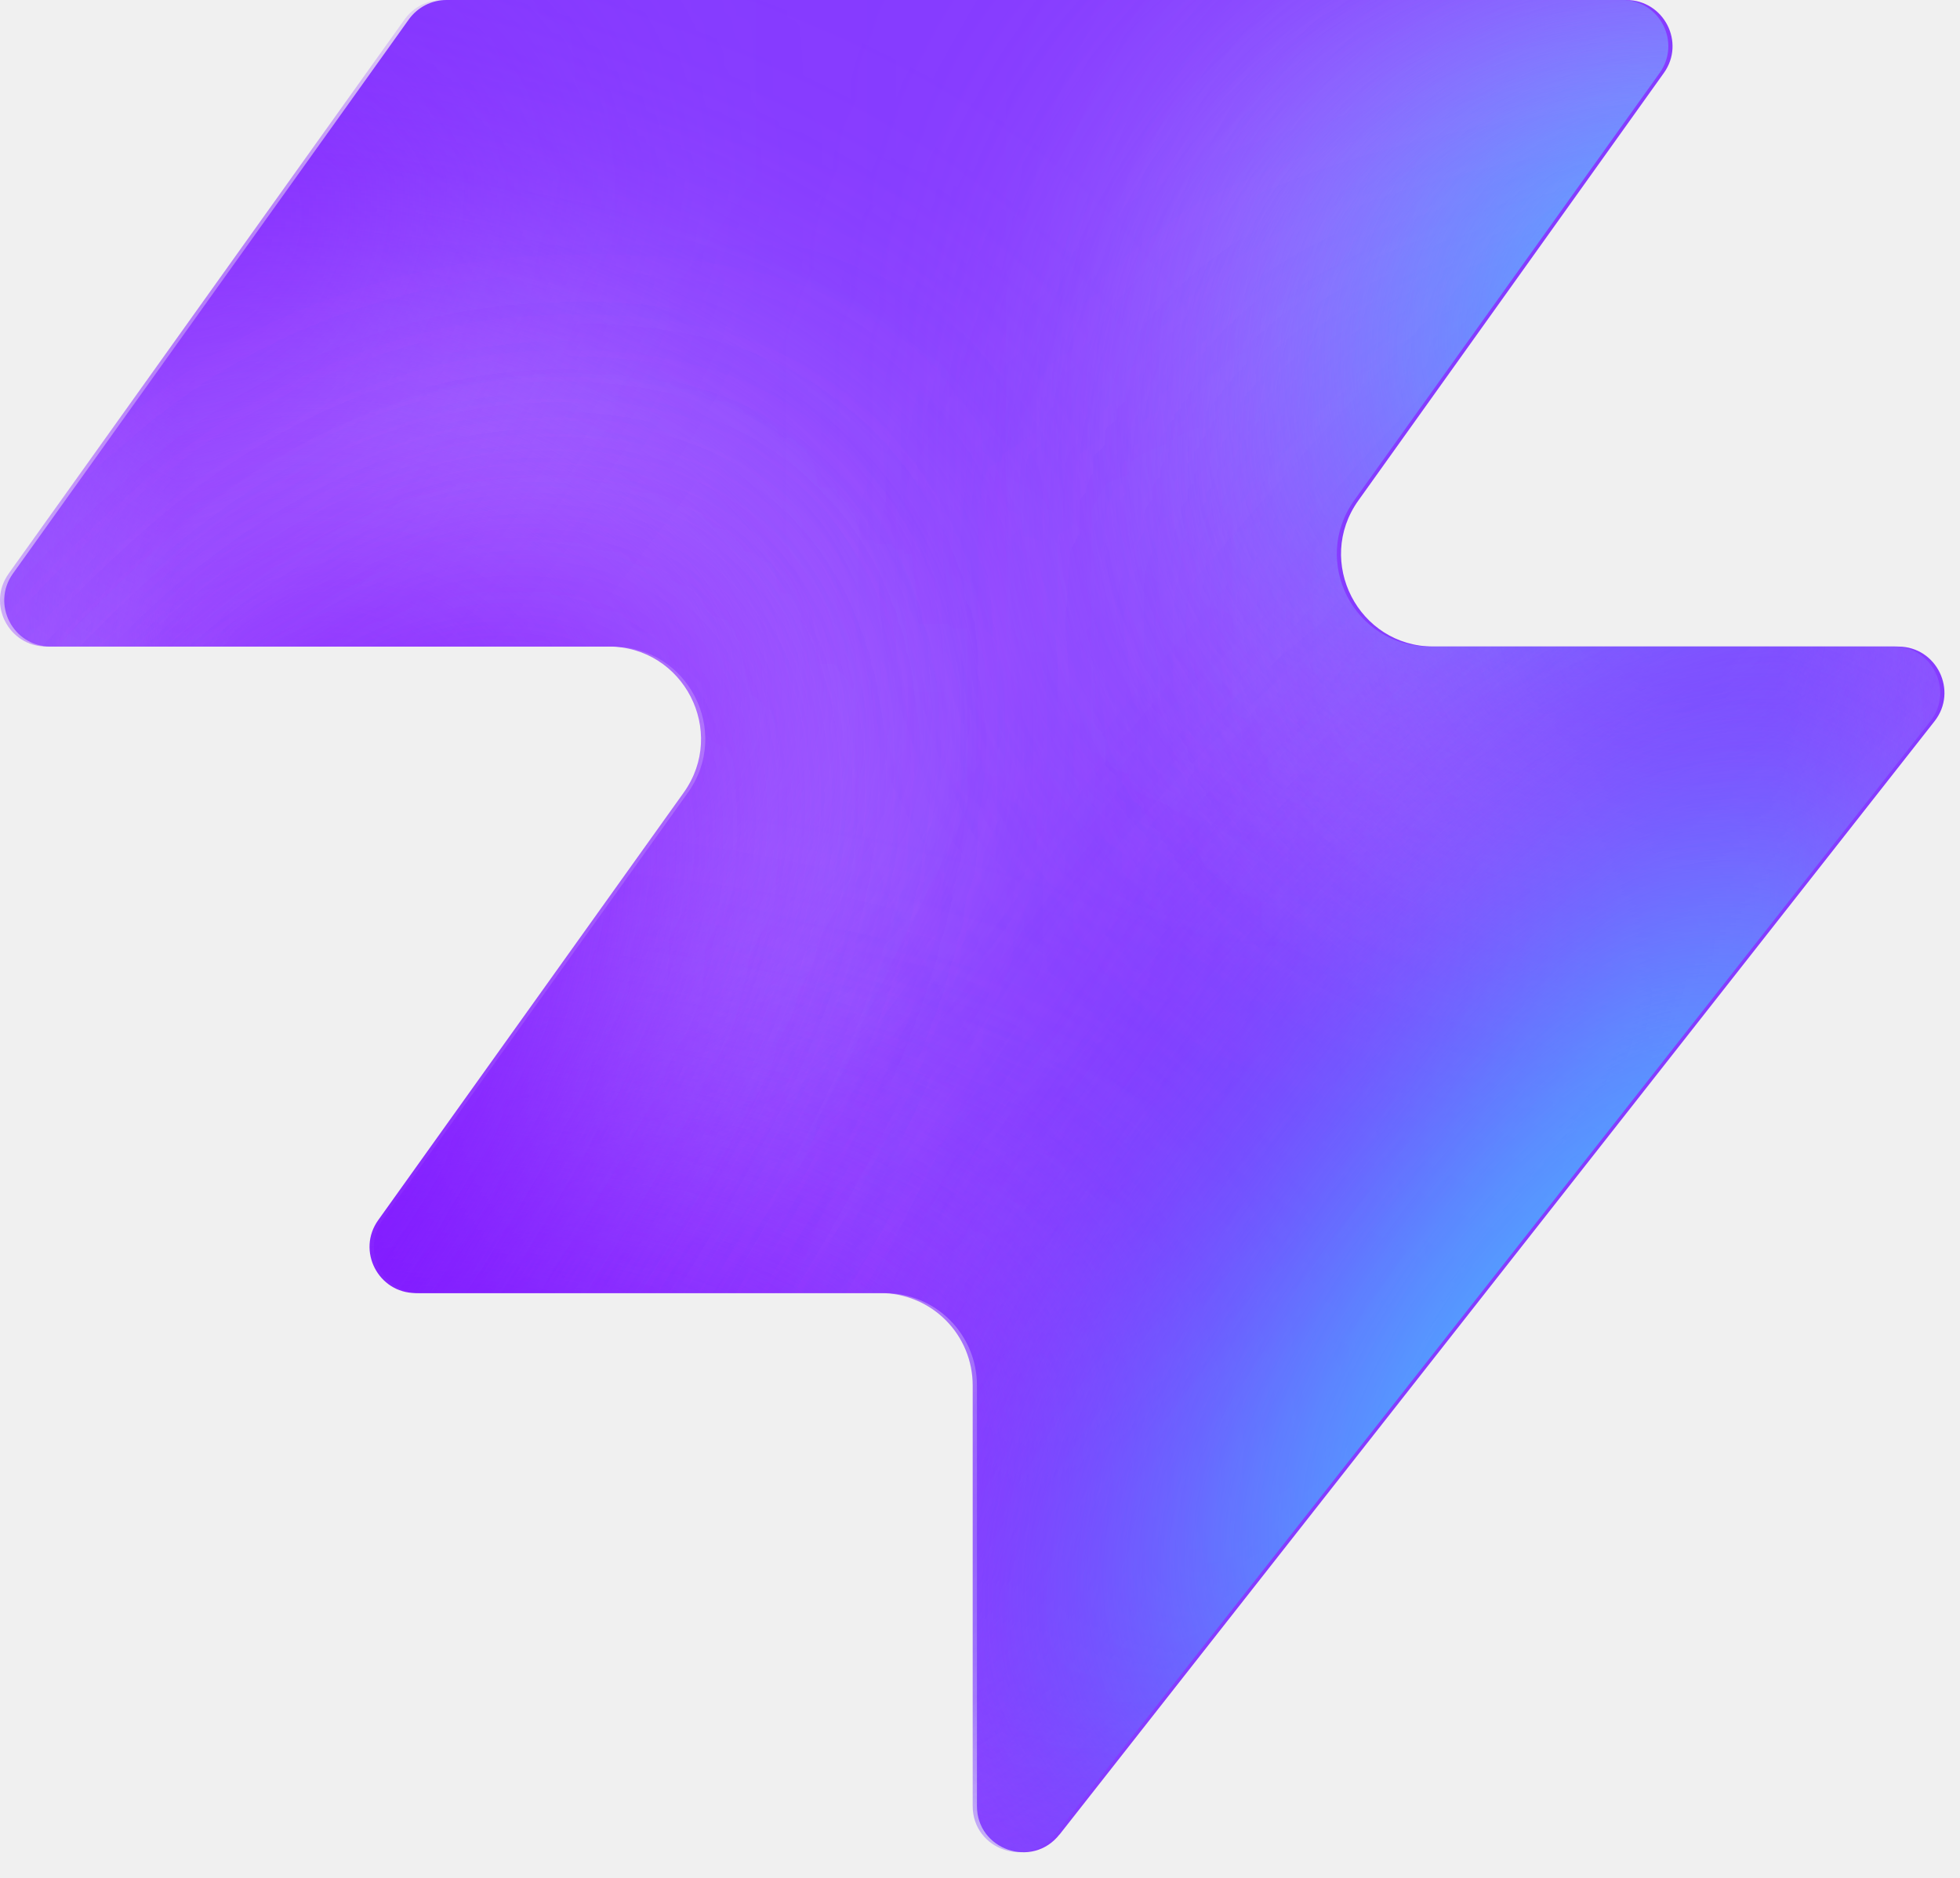
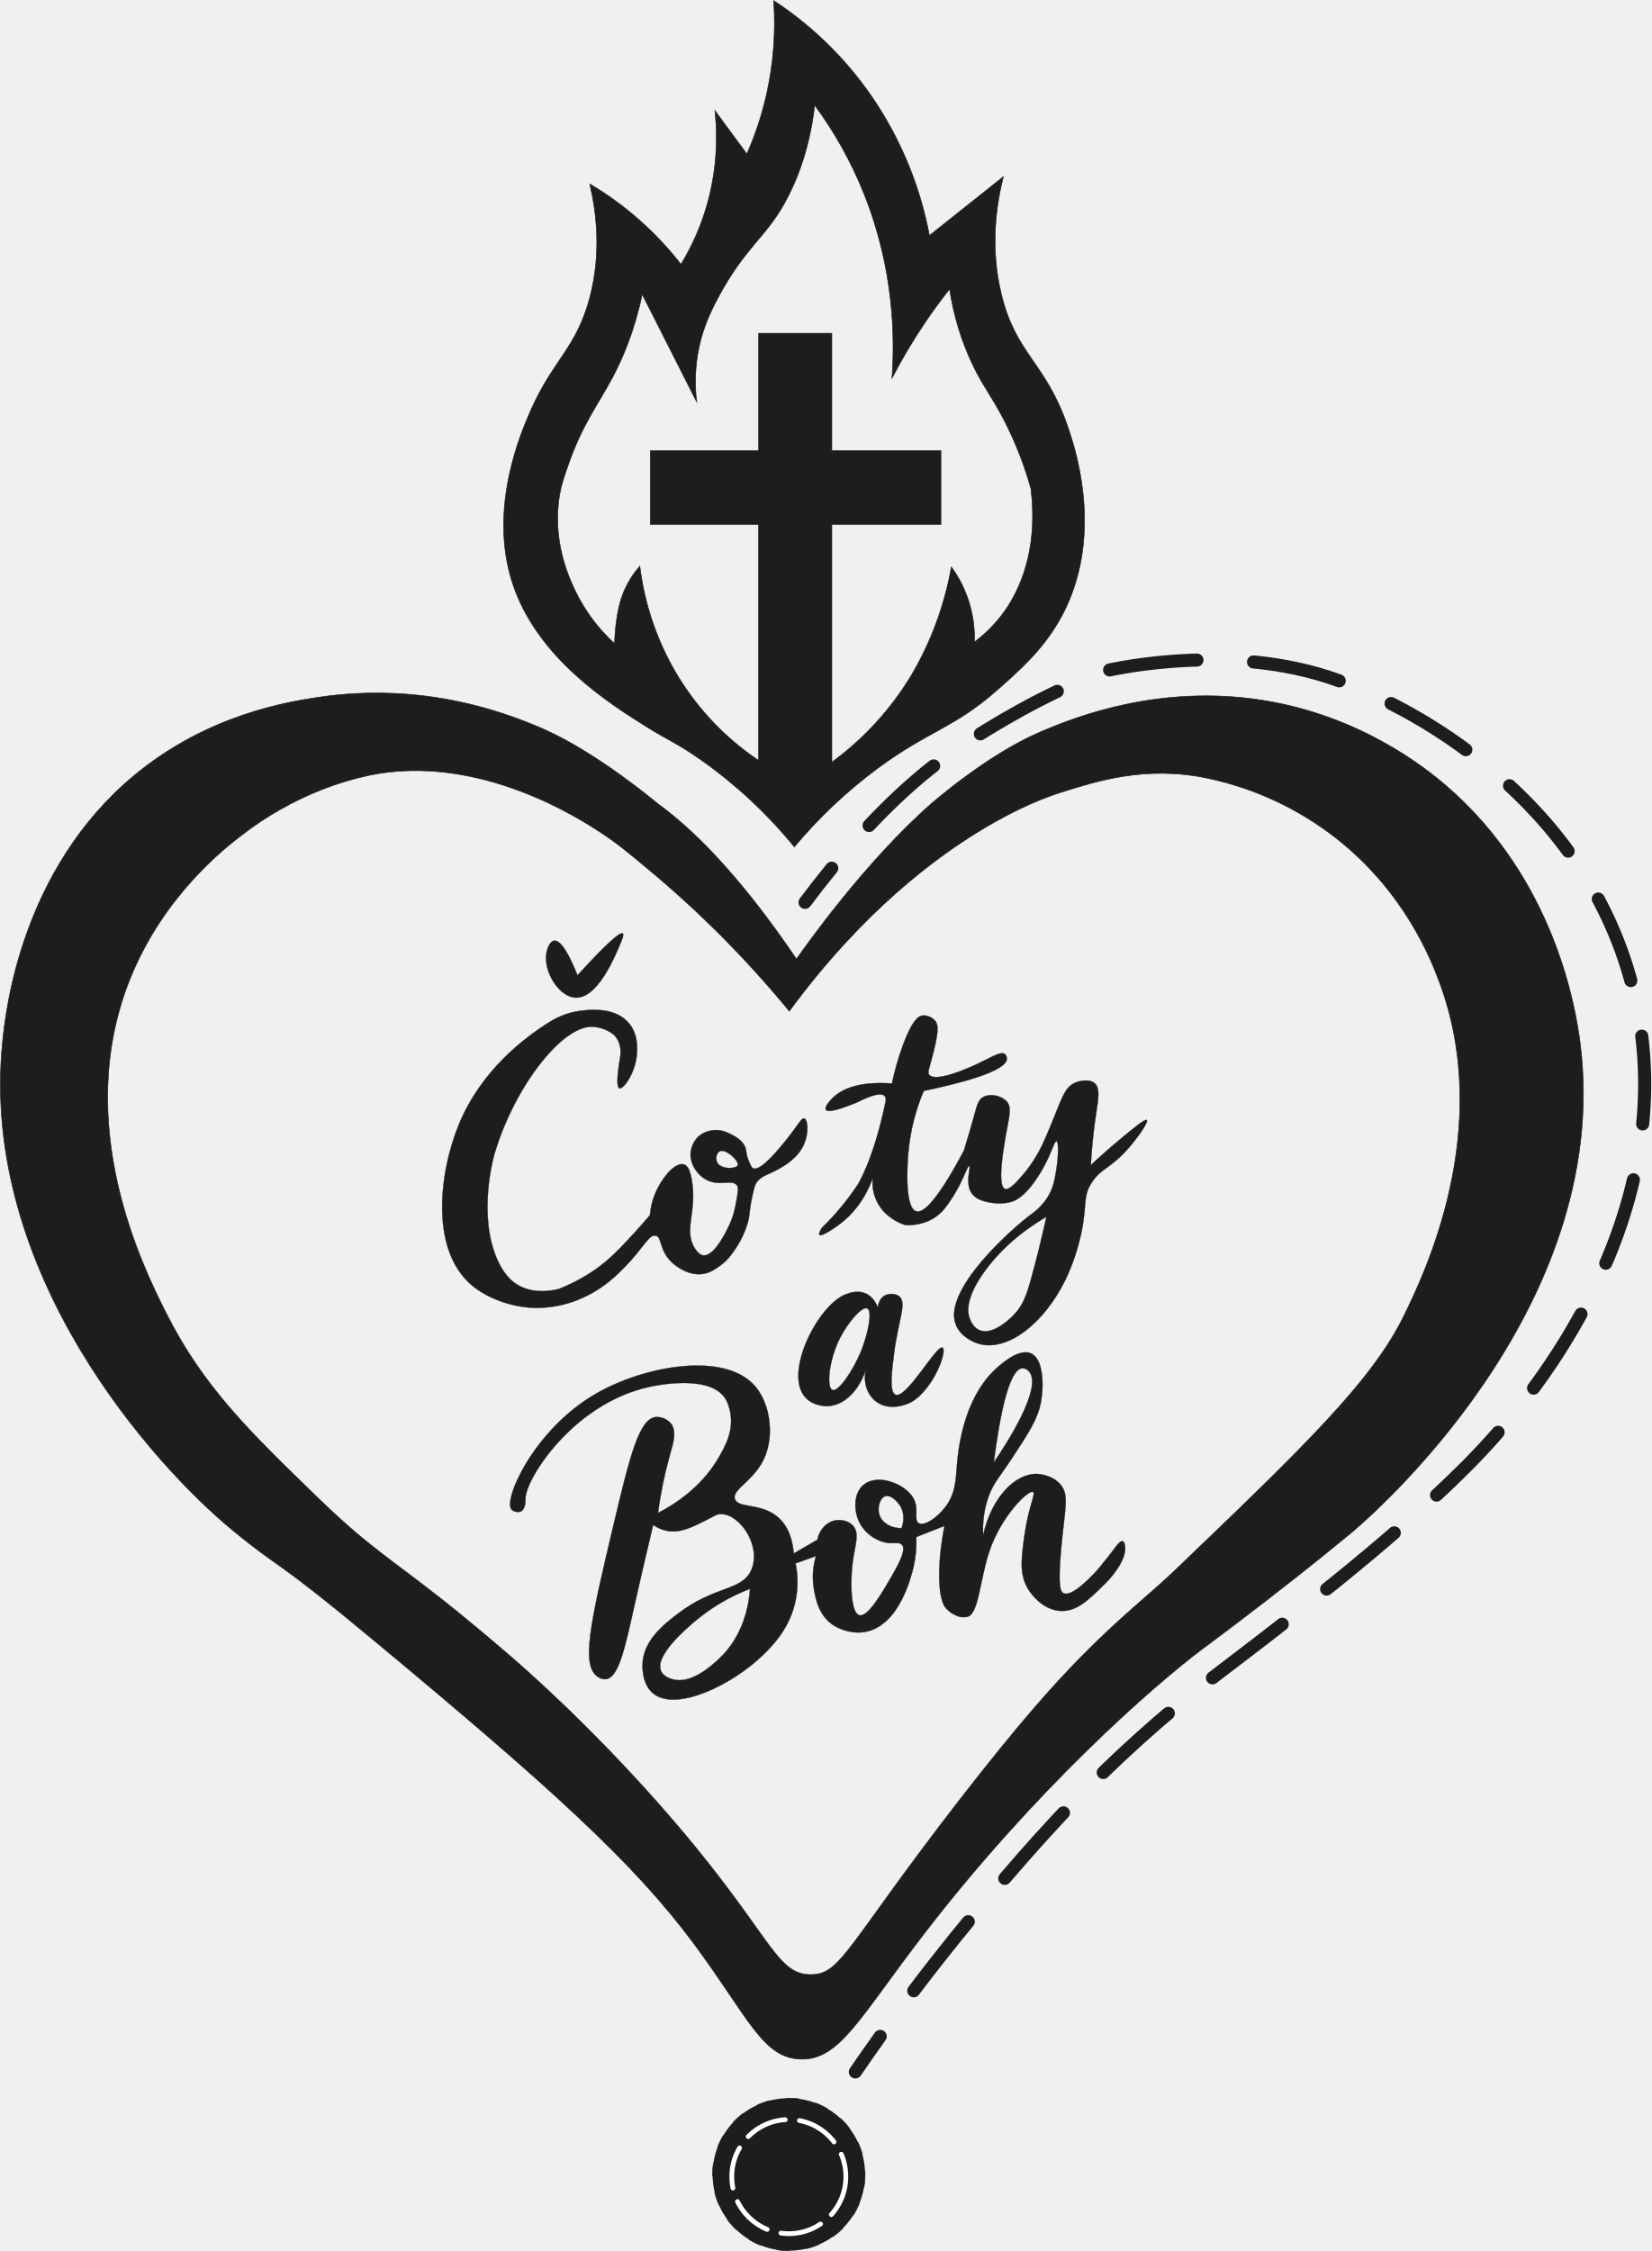
- <svg xmlns="http://www.w3.org/2000/svg" width="48" height="46" fill="none" viewBox="0 0 48 46">
-   <path fill="#863bff" d="M25.946 44.938c-.664.845-2.021.375-2.021-.698V33.937a2.26 2.26 0 0 0-2.262-2.262H10.287c-.92 0-1.456-1.04-.92-1.788l7.48-10.471c1.07-1.497 0-3.578-1.842-3.578H1.237c-.92 0-1.456-1.04-.92-1.788L10.013.474c.214-.297.556-.474.92-.474h28.894c.92 0 1.456 1.04.92 1.788l-7.48 10.471c-1.07 1.498 0 3.579 1.842 3.579h11.377c.943 0 1.473 1.088.89 1.83L25.947 44.94z" style="fill:#863bff;fill:color(display-p3 .525 .23 1);fill-opacity:1" />
-   <mask id="a" width="48" height="46" x="0" y="0" maskUnits="userSpaceOnUse" style="mask-type:alpha">
-     <path fill="#000" d="M25.842 44.938c-.664.844-2.021.375-2.021-.698V33.937a2.26 2.26 0 0 0-2.262-2.262H10.183c-.92 0-1.456-1.04-.92-1.788l7.48-10.471c1.07-1.498 0-3.579-1.842-3.579H1.133c-.92 0-1.456-1.04-.92-1.787L9.91.473c.214-.297.556-.474.92-.474h28.894c.92 0 1.456 1.04.92 1.788l-7.48 10.471c-1.07 1.498 0 3.578 1.842 3.578h11.377c.943 0 1.473 1.088.89 1.832L25.843 44.94z" style="fill:#000;fill-opacity:1" />
-   </mask>
-   <g mask="url(#a)">
-     <g filter="url(#b)">
-       <ellipse cx="5.508" cy="14.704" fill="#ede6ff" rx="5.508" ry="14.704" style="fill:#ede6ff;fill:color(display-p3 .927 .903 1);fill-opacity:1" transform="matrix(.00324 1 1 -.00324 -4.47 31.516)" />
-     </g>
-     <g filter="url(#c)">
-       <ellipse cx="10.399" cy="29.851" fill="#ede6ff" rx="10.399" ry="29.851" style="fill:#ede6ff;fill:color(display-p3 .927 .903 1);fill-opacity:1" transform="matrix(.00324 1 1 -.00324 -39.328 7.883)" />
-     </g>
-     <g filter="url(#d)">
-       <ellipse cx="5.508" cy="30.487" fill="#7e14ff" rx="5.508" ry="30.487" style="fill:#7e14ff;fill:color(display-p3 .492 .077 1);fill-opacity:1" transform="rotate(89.814 -25.913 -14.639)scale(1 -1)" />
-     </g>
-     <g filter="url(#e)">
-       <ellipse cx="5.508" cy="30.599" fill="#7e14ff" rx="5.508" ry="30.599" style="fill:#7e14ff;fill:color(display-p3 .492 .077 1);fill-opacity:1" transform="rotate(89.814 -32.644 -3.334)scale(1 -1)" />
-     </g>
-     <g filter="url(#f)">
-       <ellipse cx="5.508" cy="30.599" fill="#7e14ff" rx="5.508" ry="30.599" style="fill:#7e14ff;fill:color(display-p3 .492 .077 1);fill-opacity:1" transform="matrix(.00324 1 1 -.00324 -34.34 30.47)" />
-     </g>
-     <g filter="url(#g)">
-       <ellipse cx="14.072" cy="22.078" fill="#ede6ff" rx="14.072" ry="22.078" style="fill:#ede6ff;fill:color(display-p3 .927 .903 1);fill-opacity:1" transform="rotate(93.35 24.506 48.493)scale(-1 1)" />
-     </g>
-     <g filter="url(#h)">
-       <ellipse cx="3.47" cy="21.501" fill="#7e14ff" rx="3.47" ry="21.501" style="fill:#7e14ff;fill:color(display-p3 .492 .077 1);fill-opacity:1" transform="rotate(89.009 28.708 47.59)scale(-1 1)" />
-     </g>
-     <g filter="url(#i)">
-       <ellipse cx="3.47" cy="21.501" fill="#7e14ff" rx="3.47" ry="21.501" style="fill:#7e14ff;fill:color(display-p3 .492 .077 1);fill-opacity:1" transform="rotate(89.009 28.708 47.59)scale(-1 1)" />
-     </g>
-     <g filter="url(#j)">
-       <ellipse cx=".387" cy="8.972" fill="#7e14ff" rx="4.407" ry="29.108" style="fill:#7e14ff;fill:color(display-p3 .492 .077 1);fill-opacity:1" transform="rotate(39.51 .387 8.972)" />
-     </g>
-     <g filter="url(#k)">
-       <ellipse cx="47.523" cy="-6.092" fill="#7e14ff" rx="4.407" ry="29.108" style="fill:#7e14ff;fill:color(display-p3 .492 .077 1);fill-opacity:1" transform="rotate(37.892 47.523 -6.092)" />
-     </g>
-     <g filter="url(#l)">
-       <ellipse cx="41.412" cy="6.333" fill="#47bfff" rx="5.971" ry="9.665" style="fill:#47bfff;fill:color(display-p3 .28 .748 1);fill-opacity:1" transform="rotate(37.892 41.412 6.333)" />
-     </g>
-     <g filter="url(#m)">
-       <ellipse cx="-1.879" cy="38.332" fill="#7e14ff" rx="4.407" ry="29.108" style="fill:#7e14ff;fill:color(display-p3 .492 .077 1);fill-opacity:1" transform="rotate(37.892 -1.88 38.332)" />
-     </g>
-     <g filter="url(#n)">
-       <ellipse cx="-1.879" cy="38.332" fill="#7e14ff" rx="4.407" ry="29.108" style="fill:#7e14ff;fill:color(display-p3 .492 .077 1);fill-opacity:1" transform="rotate(37.892 -1.88 38.332)" />
-     </g>
-     <g filter="url(#o)">
-       <ellipse cx="35.651" cy="29.907" fill="#7e14ff" rx="4.407" ry="29.108" style="fill:#7e14ff;fill:color(display-p3 .492 .077 1);fill-opacity:1" transform="rotate(37.892 35.651 29.907)" />
-     </g>
-     <g filter="url(#p)">
-       <ellipse cx="38.418" cy="32.4" fill="#47bfff" rx="5.971" ry="15.297" style="fill:#47bfff;fill:color(display-p3 .28 .748 1);fill-opacity:1" transform="rotate(37.892 38.418 32.4)" />
-     </g>
-   </g>
+ <svg xmlns="http://www.w3.org/2000/svg" id="Vrstva_1" data-name="Vrstva 1" viewBox="0 0 1388.84 1893.03">
  <defs>
-     <filter id="b" width="60.045" height="41.654" x="-19.77" y="16.149" color-interpolation-filters="sRGB" filterUnits="userSpaceOnUse">
-       <feFlood flood-opacity="0" result="BackgroundImageFix" />
-       <feBlend in="SourceGraphic" in2="BackgroundImageFix" result="shape" />
-       <feGaussianBlur result="effect1_foregroundBlur_2002_17158" stdDeviation="7.659" />
-     </filter>
-     <filter id="c" width="90.34" height="51.437" x="-54.613" y="-7.533" color-interpolation-filters="sRGB" filterUnits="userSpaceOnUse">
-       <feFlood flood-opacity="0" result="BackgroundImageFix" />
-       <feBlend in="SourceGraphic" in2="BackgroundImageFix" result="shape" />
-       <feGaussianBlur result="effect1_foregroundBlur_2002_17158" stdDeviation="7.659" />
-     </filter>
-     <filter id="d" width="79.355" height="29.4" x="-49.64" y="2.03" color-interpolation-filters="sRGB" filterUnits="userSpaceOnUse">
-       <feFlood flood-opacity="0" result="BackgroundImageFix" />
-       <feBlend in="SourceGraphic" in2="BackgroundImageFix" result="shape" />
-       <feGaussianBlur result="effect1_foregroundBlur_2002_17158" stdDeviation="4.596" />
-     </filter>
-     <filter id="e" width="79.579" height="29.4" x="-45.045" y="20.029" color-interpolation-filters="sRGB" filterUnits="userSpaceOnUse">
-       <feFlood flood-opacity="0" result="BackgroundImageFix" />
-       <feBlend in="SourceGraphic" in2="BackgroundImageFix" result="shape" />
-       <feGaussianBlur result="effect1_foregroundBlur_2002_17158" stdDeviation="4.596" />
-     </filter>
-     <filter id="f" width="79.579" height="29.4" x="-43.513" y="21.178" color-interpolation-filters="sRGB" filterUnits="userSpaceOnUse">
-       <feFlood flood-opacity="0" result="BackgroundImageFix" />
-       <feBlend in="SourceGraphic" in2="BackgroundImageFix" result="shape" />
-       <feGaussianBlur result="effect1_foregroundBlur_2002_17158" stdDeviation="4.596" />
-     </filter>
-     <filter id="g" width="74.749" height="58.852" x="15.756" y="-17.901" color-interpolation-filters="sRGB" filterUnits="userSpaceOnUse">
-       <feFlood flood-opacity="0" result="BackgroundImageFix" />
-       <feBlend in="SourceGraphic" in2="BackgroundImageFix" result="shape" />
-       <feGaussianBlur result="effect1_foregroundBlur_2002_17158" stdDeviation="7.659" />
-     </filter>
-     <filter id="h" width="61.377" height="25.362" x="23.548" y="2.284" color-interpolation-filters="sRGB" filterUnits="userSpaceOnUse">
-       <feFlood flood-opacity="0" result="BackgroundImageFix" />
-       <feBlend in="SourceGraphic" in2="BackgroundImageFix" result="shape" />
-       <feGaussianBlur result="effect1_foregroundBlur_2002_17158" stdDeviation="4.596" />
-     </filter>
-     <filter id="i" width="61.377" height="25.362" x="23.548" y="2.284" color-interpolation-filters="sRGB" filterUnits="userSpaceOnUse">
-       <feFlood flood-opacity="0" result="BackgroundImageFix" />
-       <feBlend in="SourceGraphic" in2="BackgroundImageFix" result="shape" />
-       <feGaussianBlur result="effect1_foregroundBlur_2002_17158" stdDeviation="4.596" />
-     </filter>
-     <filter id="j" width="56.045" height="63.649" x="-27.636" y="-22.853" color-interpolation-filters="sRGB" filterUnits="userSpaceOnUse">
-       <feFlood flood-opacity="0" result="BackgroundImageFix" />
-       <feBlend in="SourceGraphic" in2="BackgroundImageFix" result="shape" />
-       <feGaussianBlur result="effect1_foregroundBlur_2002_17158" stdDeviation="4.596" />
-     </filter>
-     <filter id="k" width="54.814" height="64.646" x="20.116" y="-38.415" color-interpolation-filters="sRGB" filterUnits="userSpaceOnUse">
-       <feFlood flood-opacity="0" result="BackgroundImageFix" />
-       <feBlend in="SourceGraphic" in2="BackgroundImageFix" result="shape" />
-       <feGaussianBlur result="effect1_foregroundBlur_2002_17158" stdDeviation="4.596" />
-     </filter>
-     <filter id="l" width="33.541" height="35.313" x="24.641" y="-11.323" color-interpolation-filters="sRGB" filterUnits="userSpaceOnUse">
-       <feFlood flood-opacity="0" result="BackgroundImageFix" />
-       <feBlend in="SourceGraphic" in2="BackgroundImageFix" result="shape" />
-       <feGaussianBlur result="effect1_foregroundBlur_2002_17158" stdDeviation="4.596" />
-     </filter>
-     <filter id="m" width="54.814" height="64.646" x="-29.286" y="6.009" color-interpolation-filters="sRGB" filterUnits="userSpaceOnUse">
-       <feFlood flood-opacity="0" result="BackgroundImageFix" />
-       <feBlend in="SourceGraphic" in2="BackgroundImageFix" result="shape" />
-       <feGaussianBlur result="effect1_foregroundBlur_2002_17158" stdDeviation="4.596" />
-     </filter>
-     <filter id="n" width="54.814" height="64.646" x="-29.286" y="6.009" color-interpolation-filters="sRGB" filterUnits="userSpaceOnUse">
-       <feFlood flood-opacity="0" result="BackgroundImageFix" />
-       <feBlend in="SourceGraphic" in2="BackgroundImageFix" result="shape" />
-       <feGaussianBlur result="effect1_foregroundBlur_2002_17158" stdDeviation="4.596" />
-     </filter>
-     <filter id="o" width="54.814" height="64.646" x="8.244" y="-2.416" color-interpolation-filters="sRGB" filterUnits="userSpaceOnUse">
-       <feFlood flood-opacity="0" result="BackgroundImageFix" />
-       <feBlend in="SourceGraphic" in2="BackgroundImageFix" result="shape" />
-       <feGaussianBlur result="effect1_foregroundBlur_2002_17158" stdDeviation="4.596" />
-     </filter>
-     <filter id="p" width="39.409" height="43.623" x="18.713" y="10.588" color-interpolation-filters="sRGB" filterUnits="userSpaceOnUse">
-       <feFlood flood-opacity="0" result="BackgroundImageFix" />
-       <feBlend in="SourceGraphic" in2="BackgroundImageFix" result="shape" />
-       <feGaussianBlur result="effect1_foregroundBlur_2002_17158" stdDeviation="4.596" />
-     </filter>
+     <style>.cls-1,.cls-4,.cls-5,.cls-6{fill:#1d1d1b;}.cls-1,.cls-2,.cls-3,.cls-4,.cls-5{stroke:#1d1d1b;}.cls-1,.cls-2,.cls-3,.cls-4{stroke-miterlimit:10;}.cls-1,.cls-5{stroke-width:0.5px;}.cls-2,.cls-3{fill:none;stroke-width:11px;}.cls-2,.cls-3,.cls-5,.cls-6{stroke-linecap:round;}.cls-3{stroke-dasharray:74 47.64;}.cls-4{stroke-width:0.25px;}.cls-5,.cls-6{stroke-linejoin:round;}.cls-5{stroke-dasharray:11 14;}.cls-6{stroke:#fff;stroke-width:4px;stroke-dasharray:35 12;}</style>
  </defs>
+   <path class="cls-1" d="M1057.66,449.14V350.37H996.11v98.77H905v61.93h91.09V709.64a228.45,228.45,0,0,1-73-79.8,234.47,234.47,0,0,1-26.92-83.63,78.52,78.52,0,0,0-15.6,27.16c-5.38,16.63-5.64,38-5.64,38h0a146,146,0,0,1-33.28-44.85c-5.11-10.73-19.57-42.16-12.84-80.7,1.42-8.14,3.27-13.5,7-24.23,11.86-34.4,25.46-51.6,37.33-73.86,8.32-15.63,18.43-38.7,25.05-70.12l41.88,82.7L944,408a141.21,141.21,0,0,1,.83-39.75c3.18-19.34,9.83-34,16.92-47.34,22.61-42.46,40.23-51.05,56.25-80.09,9.44-17.12,20.87-43.84,25.26-82.27A336.89,336.89,0,0,1,1084.7,233c25.45,63.59,26,121.29,23.56,155.2A462.71,462.71,0,0,1,1136,341.5c6.93-10.27,13.9-19.7,20.74-28.32A225.55,225.55,0,0,0,1176,376.64c9,18.77,16,26.34,26.83,47.41a301.41,301.41,0,0,1,22.28,57c5.64,46.23-6.22,78.47-19.49,99.16a117.16,117.16,0,0,1-28,29.81,102.17,102.17,0,0,0-4.56-33.6,100.67,100.67,0,0,0-14.85-29.52c-1.08,6.06-2.74,14.22-5.31,23.71a271,271,0,0,1-28.09,67,252.42,252.42,0,0,1-67.14,73.52V511.07h91.75V449.14ZM854.09,224.81c5.44,23.32,10,57.74,0,95.53-11.21,42.52-31,52.46-49.6,94.75-7.9,18-35.84,81.63-15.69,144.59,20.41,63.78,82.35,102.47,113.73,122.06,17,10.63,24.79,13.16,45.05,27.38a395,395,0,0,1,78.56,73.19,409.61,409.61,0,0,1,70-66c43.49-32.17,63.7-33.34,100.78-66,22-19.41,45.49-40.09,60.15-74.64,27.11-63.89,4.82-129.71-.67-145.93-18.79-55.48-43.87-61-56.24-112.65-9.45-39.45-4.1-74.89,1.77-98.39l-62.17,49.48h0a307.83,307.83,0,0,0-43-108.57,298.45,298.45,0,0,0-88-89,274.42,274.42,0,0,1-6.13,79.41,271,271,0,0,1-16.43,49.55l-26.88-36.5a207.36,207.36,0,0,1-6.72,79.64,203,203,0,0,1-21.81,49.67,275.12,275.12,0,0,0-76.65-67.56Z" transform="translate(-358.03 -70.11)" />
+   <path class="cls-1" d="M1040.43,1730.71c-31.6.47-33.47-36.57-129.55-144.92-59.91-67.58-112.6-113.41-124.25-123.45-36.66-31.59-58.14-48.16-58.14-48.16-43.07-33.88-61.12-43.73-103.33-84.65-56.77-55-96.28-93.1-127.69-155.75-18.76-37.41-79.48-158.51-29.75-281.2,28-69.11,79-109,93.24-119.85a275.92,275.92,0,0,1,67.88-38.65,259.91,259.91,0,0,1,40.67-12.17c91.78-18.48,177.26,37.5,193.32,48,14,9.14,22.79,16.48,40.43,31.18a890.63,890.63,0,0,1,118.66,119.35c62.61-85.26,124.29-129.55,158.8-150.77,33.37-20.53,57.67-29.6,73.69-34.48,24.8-7.57,67-21.76,119.46-10.57a264.32,264.32,0,0,1,108.56,50.82c57.15,45.13,79,101.24,86,119.85,46.85,124.84-13.14,247.74-29.5,281.2-26.83,54.89-82.64,108.91-193.16,214.71-20.43,19.56-45.72,38.75-80.13,74-21.26,21.81-49.23,52.41-101,119.18C1070.2,1706.37,1065.8,1730.33,1040.43,1730.71Zm331-275.42c7-5.24,37.71-27.9,79.09-60.57,12.78-10.08,26-20.76,43.35-35,12.06-9.92,221.37-187,193.33-411.62-3.68-29.44-21.28-138.53-113-217.38-18.76-16.12-72.43-58.33-152.68-71.46-88.2-14.43-159.5,14.29-184.6,24.75l-.87.37s-2.07.87-4.15,1.79l-.63.28c-43.58,18.92-89.83,59.42-89.83,59.42-56,49.11-106.81,121.22-113.49,130.78-41.66-61.33-80.55-104.47-116.84-130.78h0c-.21-.18-50-42.21-95.15-62.26q-2.7-1.19-4.54-2l-.87-.36c-27.34-11.4-95.66-38-184.6-24.75-26.4,3.92-93.38,14.71-154.66,65.41-95.92,79.37-108.49,199.13-111,223.42-20.54,195.8,129.34,359,193.33,411.62,43.37,35.67,30.43,19,122.44,95.61,145.12,120.74,215.22,184.12,265.66,252.22,45.53,61.48,57.71,96,89.55,97,33,1.1,49.61-34.88,104.43-106C1227.32,1576.83,1326,1489.15,1371.39,1455.29Z" transform="translate(-358.03 -70.11)" />
+   <path class="cls-2" d="M1077.44,1812.56q10.57-15.43,20.93-29.91" transform="translate(-358.03 -70.11)" />
+   <path class="cls-3" d="M1126.58,1744.27c23.92-31.65,46.24-59,65.86-82,31.9-37.36,69.6-81.22,125.58-131.5,38.93-35,63-51.75,98.48-79.17,41.62-32.16,143-110.53,197.62-172.43,25.55-29,162.51-184.19,118.64-372.37C1694.48,742.57,1543.65,661.32,1474,639.1c-90.2-28.78-188-4.42-188.26-4.32l-.36.14-.62.24-.17.07c-52.4,20.7-91.9,45.36-115.95,60.9h0c-31.24,20.18-63.12,48.65-95.65,85.9" transform="translate(-358.03 -70.11)" />
+   <path class="cls-2" d="M1057.63,800.22q-11.19,13.69-22.49,28.75" transform="translate(-358.03 -70.11)" />
+   <path class="cls-4" d="M1082,1207c-6.39,15.41-18.69,33.85-23.76,32.07-5.22-1.83-3.22-25.23,6.52-44.12,6.56-12.73,18.21-26.44,22.63-24.54C1092.18,1172.46,1088,1192.46,1082,1207Zm-12-48.64c-23.43,8-53.83,67.05-34.18,87.39,7,7.27,17.87,6.92,18.59,6.88,13.47-.63,26.09-12.71,31.92-30.85-2.75,11.53,1.6,23,10.5,28.27,10.68,6.39,23.23,1.16,25.33.29,2-.81,7.4-3.32,14.27-11.64,12-14.53,17.51-33.71,14.36-35.28-5.13-2.58-30.19,43.36-39.57,39.6-5.35-2.14-3.15-19.43-1.2-34.72,3.59-28.22,11.15-42.74,4.2-48.08-3-2.27-8.21-2.61-11.92-.64-5.31,2.81-5.87,9.48-5.92,10.26-.78-2.18-3.64-9.32-10.79-12.2C1079.19,1155.06,1072.87,1157.37,1070,1158.35Z" transform="translate(-358.03 -70.11)" />
+   <path class="cls-4" d="M800,1330.25c.08-16.09,39.78-79.78,104.31-93.85,5.86-1.27,48.12-10,62.43,8,3.35,4.22,4.49,9.06,5.19,12,3.9,16.5-4.31,30.83-10,40.42-14.65,24.77-37.33,38.86-50.44,45.64a343.93,343.93,0,0,1,10-48.76c2.73-9.65,6.31-20.57.34-27.1a16.12,16.12,0,0,0-12-4.82c-14.16,1.06-22,32.73-35.68,90.32-20,84.16-27.75,119.24-13,128.37a9.92,9.92,0,0,0,6.29,1.79c11.08-1.13,16.11-25.75,24.6-63.57,3.4-15.16,8.6-38,15.37-66.27a29.64,29.64,0,0,0,14.07,5.46c9.7,1,18.79-3.52,29.85-9,8-3.94,8.94-5.35,12.7-5.46,9.87-.28,17.45,9.08,19.21,11.25,6.92,8.53,12,23.13,6.87,35.35-7.73,18.44-30.16,12.81-62.11,37.28-11.78,9-28.72,22.38-29.51,41.79-.1,2.56-.73,18,9.61,25.71,19.73,14.72,66.6-8.17,92.3-33.43,7.56-7.43,21.91-21.9,26.76-45a77.35,77.35,0,0,0,0-31.5l17.16-6.11a60.31,60.31,0,0,0-1.72,27.64c1.46,8.31,3.91,22.32,16.47,30.54,1.09.7,12.94,8.21,27.11,5.46,28.74-5.58,38.63-47.84,40.15-54.32a94.8,94.8,0,0,0,2.4-25.39l23.67-9.32c-6.88,35.69-5.2,62.84,1.55,69.59a25.61,25.61,0,0,0,11.49,6.91,19.23,19.23,0,0,0,6,0c10-2,10.67-31.82,19-55.91,10.39-29.91,32.64-51,36.37-49.17,2.69,1.32-3.7,12.08-7.1,36.37-2.83,20.2-4.53,33.78,3.67,46.27,2.3,3.49,11.14,15.82,25.39,17.31s24.62-8.78,39.46-23.46c0,0,17.65-17.45,16.13-30.53-.12-1-.47-4.07-2.06-4.5-1.94-.53-4.63,3.09-6.18,5.15-3.27,4.36-8,10.5-14.75,18.63-19.11,20.91-26,21.2-28.82,19.93-2.34-1.07-4.88-4.69-2.06-36.64,3-34.57,7.39-45.75-.69-55-7.2-8.22-18.83-8.66-19.63-8.68-18.34-.45-38.35,20-45.22,51.59a81.74,81.74,0,0,1,4.46-32.3c4.14-11.59,8.67-15.63,19.56-32.14,14.74-22.36,22.11-33.54,24.71-48.21,2.45-13.9,1.94-36.22-8.93-40.5-11.08-4.36-27.94,12-30.65,14.61C1167.92,1248.12,1164,1290,1163,1301c-1.12,12.52-.76,24.67-10,36.66-6.49,8.48-17,15.95-22,13.5s.61-11.88-4.8-21.21c-6.85-11.81-28.75-20.46-40.84-11.89-10.07,7.14-9.53,23.57-3.77,33.75a32.89,32.89,0,0,0,20.72,15.42c7.53,1.65,11.73-.75,14.28,1.93s1.41,9-6.86,23.46c-9.58,16.71-21.74,37.94-29,35.84s-7.51-27.85-5.66-43.23c1.91-15.81,6.51-25.75.17-32.3-3.58-3.7-9.34-5-14-4.3-7.6,1.08-14,7.56-15.72,16.35l-19.9,11.57c-.74-9.25-3.47-22.9-14.41-31.49-14-11-32.08-6.44-35-14.15-2.86-7.55,13.48-14.39,22.65-30.53,11.3-19.9,7.62-48.84-5.49-64.28-25.51-30-93.94-17.41-134.77,6.43-52.06,30.4-78.18,90.12-70.08,97.38,1.23,1.11,5,2.51,7.55,1.29C800.27,1339.27,800,1331.73,800,1330.25Zm162.3,135.31c-6,5.49-23.22,21.32-38.77,16.71-1.76-.52-7.06-2.09-9.27-6.42-6.47-12.72,20.52-35.66,28.48-42.43a160.82,160.82,0,0,1,46.15-27.16C987.91,1419.28,983.72,1445.88,962.28,1465.56ZM1193.89,1300c4.87-37.88,12.55-78.82,24.2-79.25a7.18,7.18,0,0,1,5,2.28C1236.62,1236.13,1202.11,1288,1193.89,1300Zm-79.26,35.68c5.63,8.21,2.38,17.76,1.72,19.6-8.36.08-15.6-3.9-18.19-10-2.83-6.63-.13-15.78,4.8-17C1107.33,1327.21,1112.44,1332.52,1114.63,1335.72Z" transform="translate(-358.03 -70.11)" />
+   <path class="cls-4" d="M857.18,933.64c-25.87-2.19-66.64,50.64-83.23,106.86,0,0-15.07,51.06,2.87,90,6.2,13.43,13.54,18.89,19.61,21.73,13.23,6.17,27.19,3,32.06,1.73,19.34-7.84,32-17,39.85-23.7,8.26-7.07,16.45-16,23.08-23.19,5.64-6.14,10.14-11.39,13.27-15.13a60.14,60.14,0,0,1,4.45-18.27,64.19,64.19,0,0,1,10.72-17.25c.89-1,7.66-8.61,13.2-7.13,3.41.91,5.28,4.94,6.67,12.27,5.16,27.29-7.32,43.18,2.88,58.65,3.34,5.07,6.1,5.53,6.8,5.61,10.16,1.22,21.23-23.75,22.75-27.17,3-6.84,3.86-11.32,5.49-20,1.68-9,1-10.79,0-11.92-4.06-4.79-13,.6-23.14-3.39-9.47-3.71-16.72-14.28-15.56-24.42.15-1.3,1.39-10.72,10.2-15.65a23.11,23.11,0,0,1,11-2.81c5.88,0,10.07,2.17,13.07,3.74,3.48,1.82,8.36,4.38,11,9.35,2.27,4.29.76,6.44,3.67,13.08,1.61,3.71,2.34,5.59,3.66,6.08,6.42,2.37,21.14-15.8,27.45-23.6,10.43-12.88,13-19.09,15.43-18.46,3.39.87,4.43,14.48-2,25.35-5.17,8.8-14.23,14.15-18.17,16.48-9.72,5.73-16,6-20.27,12.73-.59.93-1.31,2.25-3,9.93-3.09,14-2,16.4-4.18,23.84a77.61,77.61,0,0,1-9.94,21c-3.47,5.18-6.75,9.92-13.07,14.49-4.22,3-8.5,6.14-14.64,7-13.55,1.91-24.88-8.6-26.15-9.82-10.86-10.35-7.93-21.38-13.6-22.43s-10.07,10.31-25.63,26.17c-6.66,6.79-16.27,16.44-30.85,23.84a94.55,94.55,0,0,1-40.8,10.75c-23.22.55-42.79-8.33-53.34-15.89-40.59-29.09-31.38-98.54-14.64-138.81C763,970,799.07,942.84,820,929.73a63.92,63.92,0,0,1,28.24-9.81c7.46-.73,24.53-2.39,36.09,7.94,10.71,9.59,9.77,23.31,9.41,28.51-1.08,15.7-11.2,29.89-14.64,29-1.93-.51-2.87-6,.52-26.17.47-2.94,1.42-11.67-4.71-18.23C874.88,941,869,934.64,857.18,933.64Zm106.61,104.52c-2.93,1-4.25,6-2.62,9.35,3,6.24,15.66,5.66,17.26,2.8C980.32,1046.93,969.06,1036.31,963.79,1038.16Z" transform="translate(-358.03 -70.11)" />
+   <path class="cls-4" d="M1225.86,1143.4c-4.15,15.24-7.1,24.68-16.27,33.66-1.91,1.87-16,15.71-26.95,12-6.25-2.11-8.6-9-9.28-11-1.06-3.1-4.69-15.81,14.73-41.35,8.31-10.93,23.61-27.84,50.05-43.26C1233.92,1112.67,1229.66,1129.46,1225.86,1143.4Zm13.55-66.9a51.7,51.7,0,0,1-14.19,14.9c-15.62,11.54-75.09,63.86-63.15,93,3.49,8.5,12.87,14.64,21.69,16.41,22.2,4.47,51.9-16.47,70.8-55.16a179.7,179.7,0,0,0,12.72-37.55c5.54-25.31,1-31.48,9.29-43.91s15.92-11,32.33-30.48c7.48-8.87,15.36-20.38,13.64-21.64-1.55-1.14-10.52,6.27-22.37,16.12-10.65,8.86-19.06,16.46-24.72,21.71,1.11-18.49,3-33.42,4.63-44.1,1.78-11.65,3.73-21.4-2.15-25.34-5.3-3.55-14-.43-14.6-.22-10.93,4.06-11.94,14.31-25.19,44.91-4.11,9.5-9.63,21.48-20.89,34.23-4.81,5.44-10.48,11.76-13.87,10.6-6.71-2.27-1.52-32.56.47-44.22,2.85-16.65,5.88-24.68.32-30-4.5-4.33-13-6-18.5-3.43-4.71,2.24-5.85,7-8.22,15.71-1.87,6.82-4.72,16.93-8.68,29.59-26,49.23-36,52.12-39.87,51.2-10.93-2.65-7.25-45-6.85-49.64A171.33,171.33,0,0,1,1135,987.54c29.22-6.1,69.57-16.31,69.85-26.87,0-.59.08-2.93-1.61-4.13-4.15-2.94-13.91,4.51-29,10.92-6.27,2.66-28.87,12.25-34.44,6.78-2.14-2.1-.18-4.88,3.51-19.8,4.68-18.91,3.7-23.23,1.08-26.11-2.28-2.5-6.55-4.74-10.65-4.15-2.45.35-8.2,2.12-17.22,27.53a226.52,226.52,0,0,0-8.3,29.61c-11-.88-36.21-1.54-49.91,12.17-.79.79-7.51,7.6-5.58,10,2.23,2.81,14.89-1.66,25.67-6.08,6.65-3.39,19.46-9.34,23.45-5.8,1.72,1.53,1.18,4.3.9,5.65-10.4,49.55-23.55,69.45-23.55,69.45a216.34,216.34,0,0,1-29.9,35.93c-1.46,2.35-2.93,5.17-2,6,2,1.65,13.15-6.05,18-9.79,7.82-6.06,19.12-17.28,26.79-37.77a35.73,35.73,0,0,0,9.09,27.73,42.85,42.85,0,0,0,18.5,11.59,44,44,0,0,0,20.41-4c9.61-4.6,14.42-12,19.86-20.59,8.67-13.68,11.69-25.43,13.31-25.09,1.93.4-5,16.59,3.82,25,4.44,4.27,11.64,5.38,15.31,5.94a39.1,39.1,0,0,0,15.31-.56c3.94-1,12-4.07,23.17-21.17,11.49-17.54,13.53-30.39,15.74-30s1.42,14.75-.32,25C1245,1062.75,1243.79,1069.32,1239.41,1076.5Z" transform="translate(-358.03 -70.11)" />
+   <path class="cls-4" d="M840.86,909c19.3,2.45,34.37-34.15,39.59-46.82,1.49-3.62,2.31-6.25,1.39-7-3-2.29-22,17.51-38.1,35.13-5.56-13.95-13.25-30-19.66-29.1-3.58.54-5.36,6.19-5.84,7.7C813.52,883.92,826.41,907.13,840.86,909Z" transform="translate(-358.03 -70.11)" />
+   <circle class="cls-5" cx="663.47" cy="1828.65" r="64.13" />
+   <circle class="cls-6" cx="663.47" cy="1830.48" r="47.97" />
</svg>
